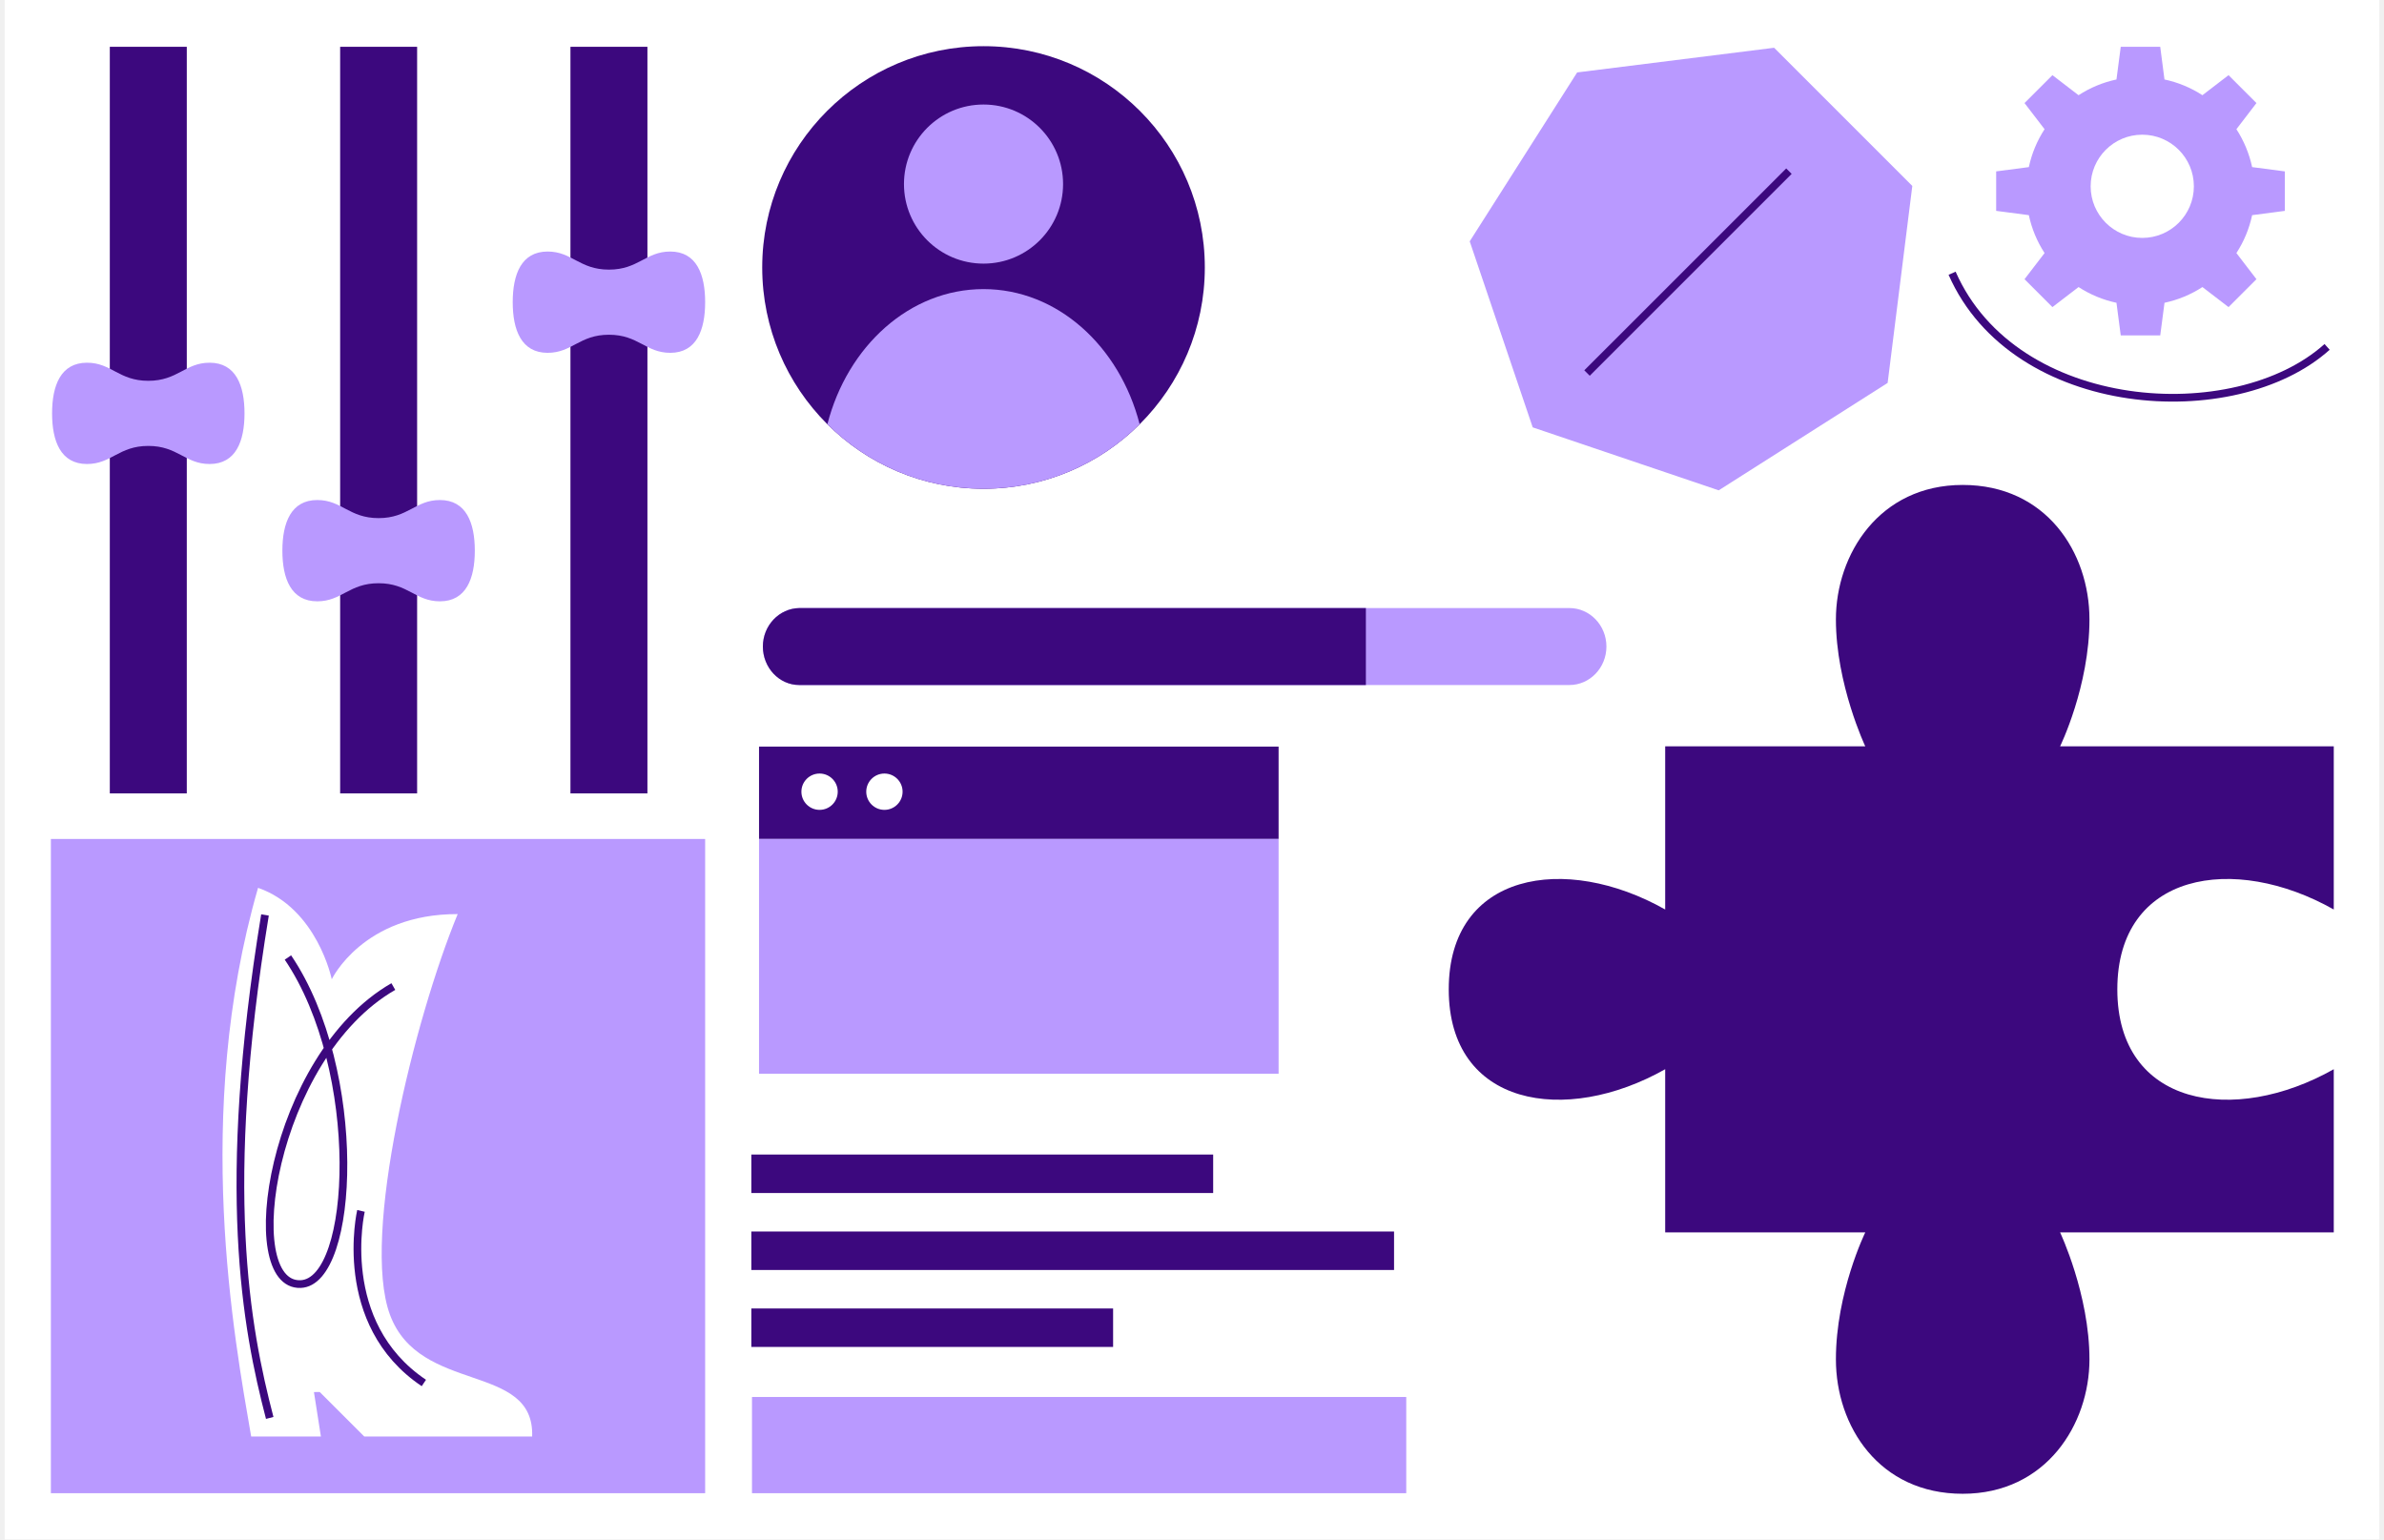
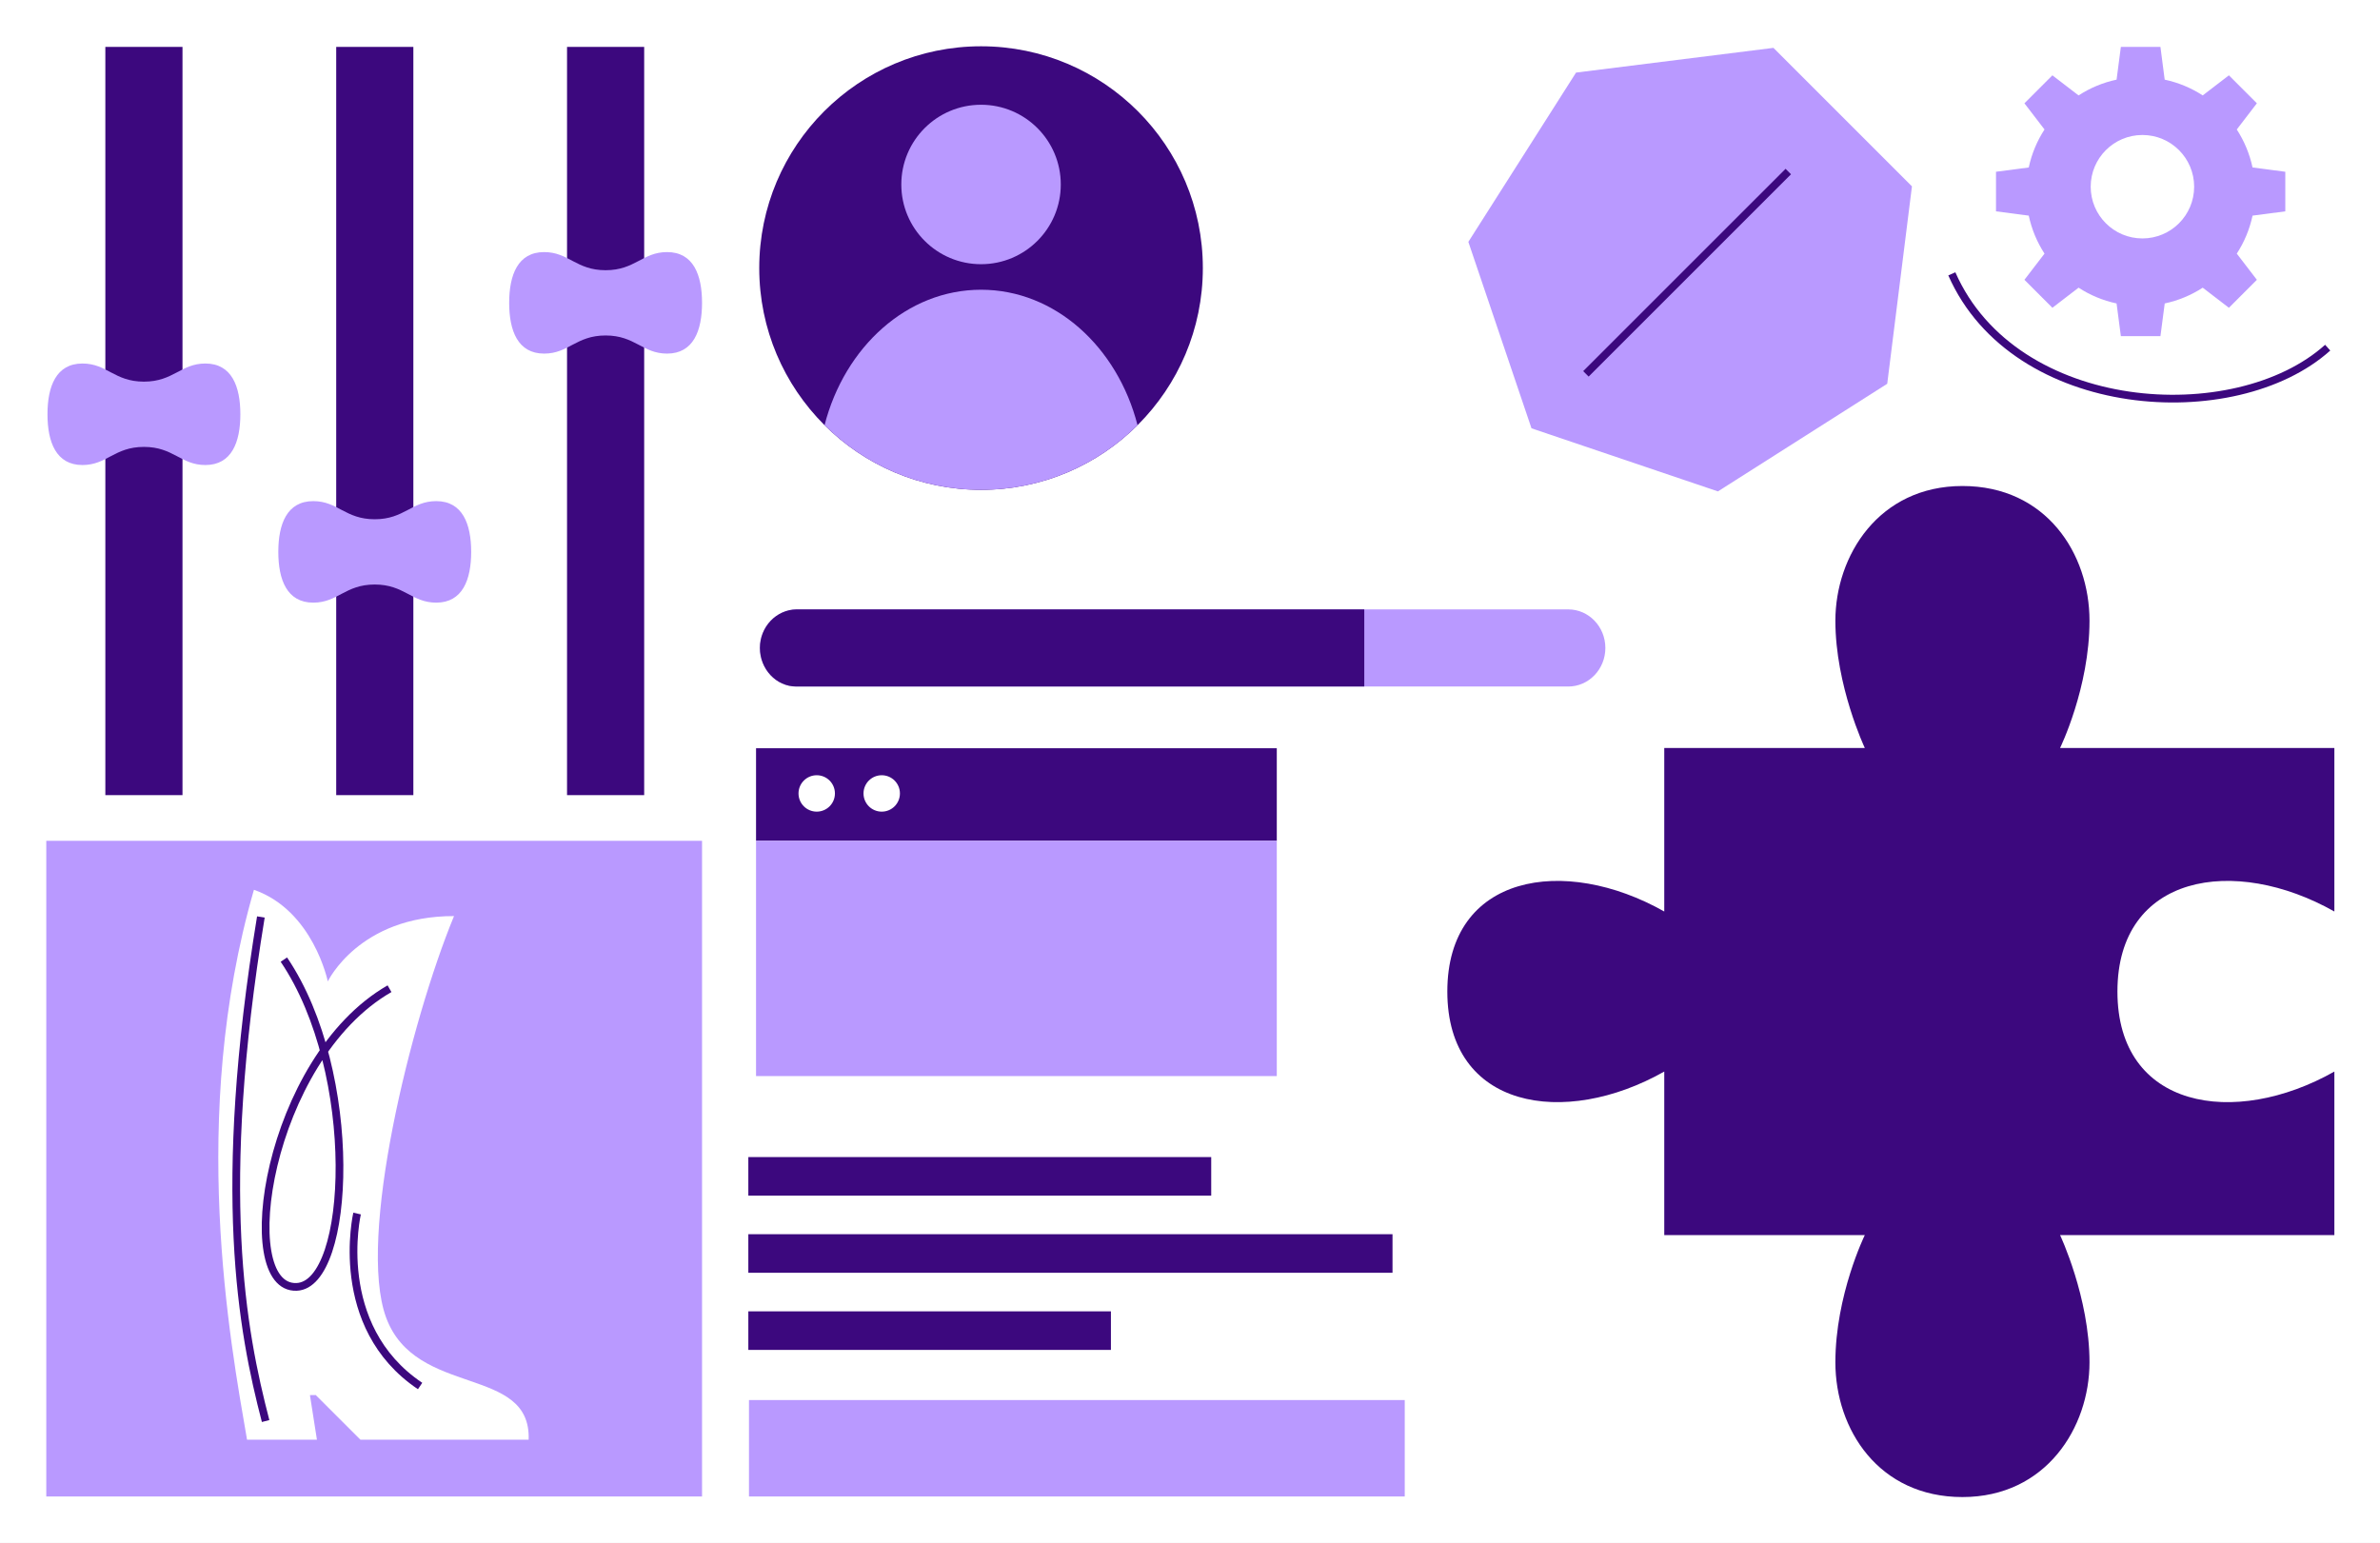
- <svg xmlns="http://www.w3.org/2000/svg" width="223" height="144" viewBox="0 0 617 400" fill="none">
-   <path fill="#fff" d="M0 0h617v400H0z" />
-   <path d="M592.45 54.795V44.534l-8.49-1.112a29.6 29.6 0 0 0-4.087-9.85l5.207-6.79-7.25-7.251-6.789 5.207a29.2 29.2 0 0 0-9.858-4.087l-1.103-8.491h-10.26l-1.111 8.491a29.3 29.3 0 0 0-9.85 4.087l-6.789-5.207-7.25 7.251 5.207 6.79a29.3 29.3 0 0 0-4.087 9.85l-8.49 1.112v10.26l8.49 1.113a29.3 29.3 0 0 0 4.087 9.85l-5.207 6.79 7.25 7.25 6.789-5.207a29.2 29.2 0 0 0 9.85 4.087l1.111 8.483h10.26l1.111-8.483a29.2 29.2 0 0 0 9.85-4.087l6.789 5.208 7.25-7.252-5.207-6.789a29.3 29.3 0 0 0 4.087-9.85z" fill="#B999FF" />
-   <path d="M87.16 12.16v194h20v-194z" fill="#3C087E" />
-   <path d="M81.21 156.25c6.37 0 8.27-4.7 15.94-4.7s9.57 4.7 15.94 4.7c6.82 0 9.06-5.94 9.06-13.16s-2.24-13.16-9.06-13.16c-6.37 0-8.27 4.7-15.94 4.7s-9.57-4.7-15.94-4.7c-6.82 0-9.06 5.94-9.06 13.16s2.24 13.16 9.06 13.16" fill="#B999FF" />
-   <path d="M314 300H194v10h120zm47 20H194v10h167z" fill="#3C087E" />
-   <path d="M364.17 363h-170v25h170z" fill="#B999FF" />
-   <path d="M288 340h-94v10h94zm317.17-103.67v-42.4h-71.11s7.63-15.58 7.63-32.99-11.25-34.93-32.94-34.93-32.94 18.08-32.94 34.93 7.63 32.99 7.63 32.99h-51.99v42.4c-25.91-14.66-56.24-9.7-56.24 20.75s30.33 35.41 56.24 20.75v42.4h51.99s-7.63 15.58-7.63 32.99 11.25 34.93 32.94 34.93 32.94-18.08 32.94-34.93-7.63-32.99-7.63-32.99h71.11v-42.4c-25.91 14.66-56.24 9.7-56.24-20.75s30.33-35.41 56.24-20.75" fill="#3C087E" />
-   <path d="M182 218H12v170h170z" fill="#B999FF" />
-   <path d="M65.84 230.7c15.4 5.4 19.14 23.76 19.14 23.76s8.09-17 32.72-16.94c-11.27 27.34-25.13 83.61-17.61 104.07 7.67 20.85 37.62 12.28 36.96 31.68H93.43L81.85 361.7l-1.5.02 1.81 11.55H64.04c-4.38-25.41-15.21-83.7 1.79-142.57z" fill="#fff" />
-   <path d="M147 12.16v194h20v-194z" fill="#3C087E" />
-   <path d="M141.06 91.68c6.37 0 8.27-4.7 15.94-4.7s9.57 4.7 15.94 4.7c6.82 0 9.06-5.94 9.06-13.16s-2.24-13.16-9.06-13.16c-6.37 0-8.27 4.7-15.94 4.7s-9.57-4.7-15.94-4.7c-6.82 0-9.06 5.94-9.06 13.16s2.24 13.16 9.06 13.16" fill="#B999FF" />
-   <path d="M254.33 127c31.756 0 57.5-25.744 57.5-57.5S286.086 12 254.33 12s-57.5 25.744-57.5 57.5 25.744 57.5 57.5 57.5" fill="#3C087E" />
-   <path d="M254.33 127c15.84 0 30.17-6.4 40.57-16.76-5.22-20.31-21.4-35.12-40.57-35.12s-35.35 14.81-40.57 35.12C224.16 120.6 238.5 127 254.33 127m0-58.5c11.416 0 20.67-9.254 20.67-20.67s-9.254-20.67-20.67-20.67-20.67 9.254-20.67 20.67 9.254 20.67 20.67 20.67" fill="#B999FF" />
-   <path d="M73.59 248.8c19.87 29.35 17.49 84.31 3.3 84.86-16.25.63-7.66-59.07 24.09-77.31" stroke="#3C087E" stroke-width="2" stroke-miterlimit="10" />
-   <path d="M27.31 12.16v194h20v-194z" fill="#3C087E" />
-   <path d="M21.37 120.57c6.37 0 8.27-4.7 15.94-4.7s9.57 4.7 15.94 4.7c6.82 0 9.06-5.94 9.06-13.16s-2.24-13.16-9.06-13.16c-6.37 0-8.27 4.7-15.94 4.7s-9.57-4.7-15.94-4.7c-6.82 0-9.06 5.94-9.06 13.16s2.24 13.16 9.06 13.16" fill="#B999FF" />
-   <path d="M67.63 237.75c-11.69 71.28-4.92 107.09 1.23 130.69m23.71-53.8s-6.77 29.21 16.34 44.72M603.44 90.14C579.49 111.65 522.28 108.02 506 71" stroke="#3C087E" stroke-width="2" stroke-miterlimit="10" />
-   <path d="m397.03 111.049 48.328 16.361 43.893-27.91 6.409-51.184-35.906-35.906-51.175 6.41-27.919 43.892z" fill="#B999FF" />
-   <path d="m463.604 44.476-52.465 52.455" stroke="#3C087E" stroke-width="2" stroke-miterlimit="10" />
-   <path d="M331 194H196v24h135z" fill="#3C087E" />
-   <path d="M331 218H196v61h135z" fill="#B999FF" />
-   <path d="M211.73 210.44a4.72 4.72 0 1 0 0-9.44 4.72 4.72 0 0 0 0 9.44m16.85 0a4.72 4.72 0 1 0 0-9.44 4.72 4.72 0 0 0 0 9.44" fill="#fff" />
-   <path d="M197 168c0-5.468 4.22-9.917 9.47-10h200.09c5.31 0 9.62 4.48 9.62 10s-4.31 10-9.62 10H206.45c-5.23 0-9.45-4.532-9.45-10" fill="#B999FF" />
-   <path d="M206.45 178h147.23v-20H206.47c-5.24.083-9.47 4.532-9.47 10s4.21 10 9.45 10" fill="#3C087E" />
-   <path d="M555.41 61.82c7.406 0 13.41-6.004 13.41-13.41S562.816 35 555.41 35 542 41.004 542 48.41s6.004 13.41 13.41 13.41" fill="#fff" />
+ <svg xmlns="http://www.w3.org/2000/svg" width="617" height="400" viewBox="0 0 617 400" fill="none">
+   <rect width="617" height="400" fill="white" />
+   <path d="M592.45 54.795V44.534L583.96 43.422C583.19 39.856 581.788 36.53 579.873 33.572L585.08 26.782L577.83 19.531L571.041 24.738C568.083 22.814 564.757 21.412 561.183 20.651L560.08 12.16H549.82L548.709 20.651C545.143 21.412 541.817 22.814 538.859 24.738L532.07 19.531L524.82 26.782L530.027 33.572C528.103 36.53 526.701 39.856 525.94 43.422L517.45 44.534V54.795L525.94 55.907C526.701 59.472 528.103 62.798 530.027 65.757L524.82 72.546L532.07 79.798L538.859 74.59C541.817 76.514 545.143 77.916 548.709 78.677L549.82 87.16H560.08L561.191 78.677C564.757 77.916 568.083 76.514 571.041 74.59L577.83 79.798L585.08 72.546L579.873 65.757C581.797 62.798 583.199 59.472 583.96 55.907L592.45 54.795Z" fill="#B999FF" />
+   <path d="M87.16 12.16L87.16 206.16H107.16L107.16 12.16H87.16Z" fill="#3C087E" />
+   <path d="M81.21 156.25C87.58 156.25 89.48 151.55 97.15 151.55C104.82 151.55 106.72 156.25 113.09 156.25C119.91 156.25 122.15 150.31 122.15 143.09C122.15 135.87 119.91 129.93 113.09 129.93C106.72 129.93 104.82 134.63 97.15 134.63C89.48 134.63 87.58 129.93 81.21 129.93C74.39 129.93 72.15 135.87 72.15 143.09C72.15 150.31 74.39 156.25 81.21 156.25Z" fill="#B999FF" />
+   <path d="M314 300H194V310H314V300Z" fill="#3C087E" />
+   <path d="M361 320H194V330H361V320Z" fill="#3C087E" />
+   <path d="M364.17 363H194.17V388H364.17V363Z" fill="#B999FF" />
+   <path d="M288 340H194V350H288V340Z" fill="#3C087E" />
+   <path d="M605.17 236.33V193.93H534.06C534.06 193.93 541.69 178.35 541.69 160.94C541.69 143.53 530.44 126.01 508.75 126.01C487.06 126.01 475.81 144.09 475.81 160.94C475.81 177.79 483.44 193.93 483.44 193.93H431.45V220.77V236.33C405.54 221.67 375.21 226.63 375.21 257.08C375.21 287.53 405.54 292.49 431.45 277.83V320.23H483.44C483.44 320.23 475.81 335.81 475.81 353.22C475.81 370.63 487.06 388.15 508.75 388.15C530.44 388.15 541.69 370.07 541.69 353.22C541.69 336.37 534.06 320.23 534.06 320.23H605.17V277.83C579.26 292.49 548.93 287.53 548.93 257.08C548.93 226.63 579.26 221.67 605.17 236.33Z" fill="#3C087E" />
+   <path d="M182 218H12V388H182V218Z" fill="#B999FF" />
+   <path d="M65.84 230.7C81.24 236.1 84.98 254.46 84.98 254.46C84.98 254.46 93.07 237.46 117.7 237.52C106.43 264.86 92.57 321.13 100.09 341.59C107.76 362.44 137.71 353.87 137.05 373.27H93.43L81.85 361.7L80.35 361.72L82.16 373.27H64.04C59.66 347.86 48.83 289.57 65.83 230.7H65.84Z" fill="white" />
+   <path d="M147 12.16V206.16H167V12.16H147Z" fill="#3C087E" />
+   <path d="M141.06 91.68C147.43 91.68 149.33 86.98 157 86.98C164.67 86.98 166.57 91.68 172.94 91.68C179.76 91.68 182 85.74 182 78.52C182 71.3 179.76 65.36 172.94 65.36C166.57 65.36 164.67 70.06 157 70.06C149.33 70.06 147.43 65.36 141.06 65.36C134.24 65.36 132 71.3 132 78.52C132 85.74 134.24 91.68 141.06 91.68Z" fill="#B999FF" />
+   <path d="M254.33 127C286.086 127 311.83 101.256 311.83 69.5C311.83 37.744 286.086 12 254.33 12C222.574 12 196.83 37.744 196.83 69.5C196.83 101.256 222.574 127 254.33 127Z" fill="#3C087E" />
+   <path d="M254.33 127C270.17 127 284.5 120.6 294.9 110.24C289.68 89.93 273.5 75.12 254.33 75.12C235.16 75.12 218.98 89.93 213.76 110.24C224.16 120.6 238.5 127 254.33 127Z" fill="#B999FF" />
+   <path d="M254.33 68.5C265.746 68.5 275 59.246 275 47.83C275 36.414 265.746 27.16 254.33 27.16C242.914 27.16 233.66 36.414 233.66 47.83C233.66 59.246 242.914 68.5 254.33 68.5Z" fill="#B999FF" />
+   <path d="M73.59 248.8C93.46 278.15 91.08 333.11 76.89 333.66C60.64 334.29 69.23 274.59 100.98 256.35" stroke="#3C087E" stroke-width="2" stroke-miterlimit="10" />
+   <path d="M27.31 12.16L27.31 206.16H47.31L47.31 12.16H27.31Z" fill="#3C087E" />
+   <path d="M21.37 120.57C27.74 120.57 29.64 115.87 37.31 115.87C44.98 115.87 46.88 120.57 53.25 120.57C60.07 120.57 62.31 114.63 62.31 107.41C62.31 100.19 60.07 94.25 53.25 94.25C46.88 94.25 44.98 98.95 37.31 98.95C29.64 98.95 27.74 94.25 21.37 94.25C14.55 94.25 12.31 100.19 12.31 107.41C12.31 114.63 14.55 120.57 21.37 120.57Z" fill="#B999FF" />
+   <path d="M67.63 237.75C55.94 309.03 62.71 344.84 68.86 368.44" stroke="#3C087E" stroke-width="2" stroke-miterlimit="10" />
+   <path d="M92.57 314.64C92.57 314.64 85.8 343.85 108.91 359.36" stroke="#3C087E" stroke-width="2" stroke-miterlimit="10" />
+   <path d="M603.44 90.14C579.49 111.65 522.28 108.02 506 71" stroke="#3C087E" stroke-width="2" stroke-miterlimit="10" />
+   <path d="M397.03 111.049L445.358 127.41L489.251 99.501L495.66 48.316L459.754 12.41L408.579 18.819L380.66 62.712L397.03 111.049Z" fill="#B999FF" />
+   <path d="M463.604 44.476L411.139 96.931" stroke="#3C087E" stroke-width="2" stroke-miterlimit="10" />
+   <path d="M331 194H196V218H331V194Z" fill="#3C087E" />
+   <path d="M331 218H196V279H331V218Z" fill="#B999FF" />
+   <path d="M211.73 210.44C214.337 210.44 216.45 208.327 216.45 205.72C216.45 203.113 214.337 201 211.73 201C209.123 201 207.01 203.113 207.01 205.72C207.01 208.327 209.123 210.44 211.73 210.44Z" fill="white" />
+   <path d="M228.58 210.44C231.187 210.44 233.3 208.327 233.3 205.72C233.3 203.113 231.187 201 228.58 201C225.973 201 223.86 203.113 223.86 205.72C223.86 208.327 225.973 210.44 228.58 210.44Z" fill="white" />
+   <path d="M197 168C197 162.532 201.22 158.083 206.47 158H406.56C411.87 158 416.18 162.48 416.18 168C416.18 173.52 411.87 178 406.56 178H206.45C201.22 178 197 173.468 197 168Z" fill="#B999FF" />
+   <path d="M206.45 178H353.68V158H206.47C201.23 158.083 197 162.532 197 168C197 173.468 201.21 178 206.45 178Z" fill="#3C087E" />
+   <path d="M555.41 61.82C562.816 61.82 568.82 55.816 568.82 48.41C568.82 41.004 562.816 35 555.41 35C548.004 35 542 41.004 542 48.41C542 55.816 548.004 61.82 555.41 61.82Z" fill="white" />
</svg>
